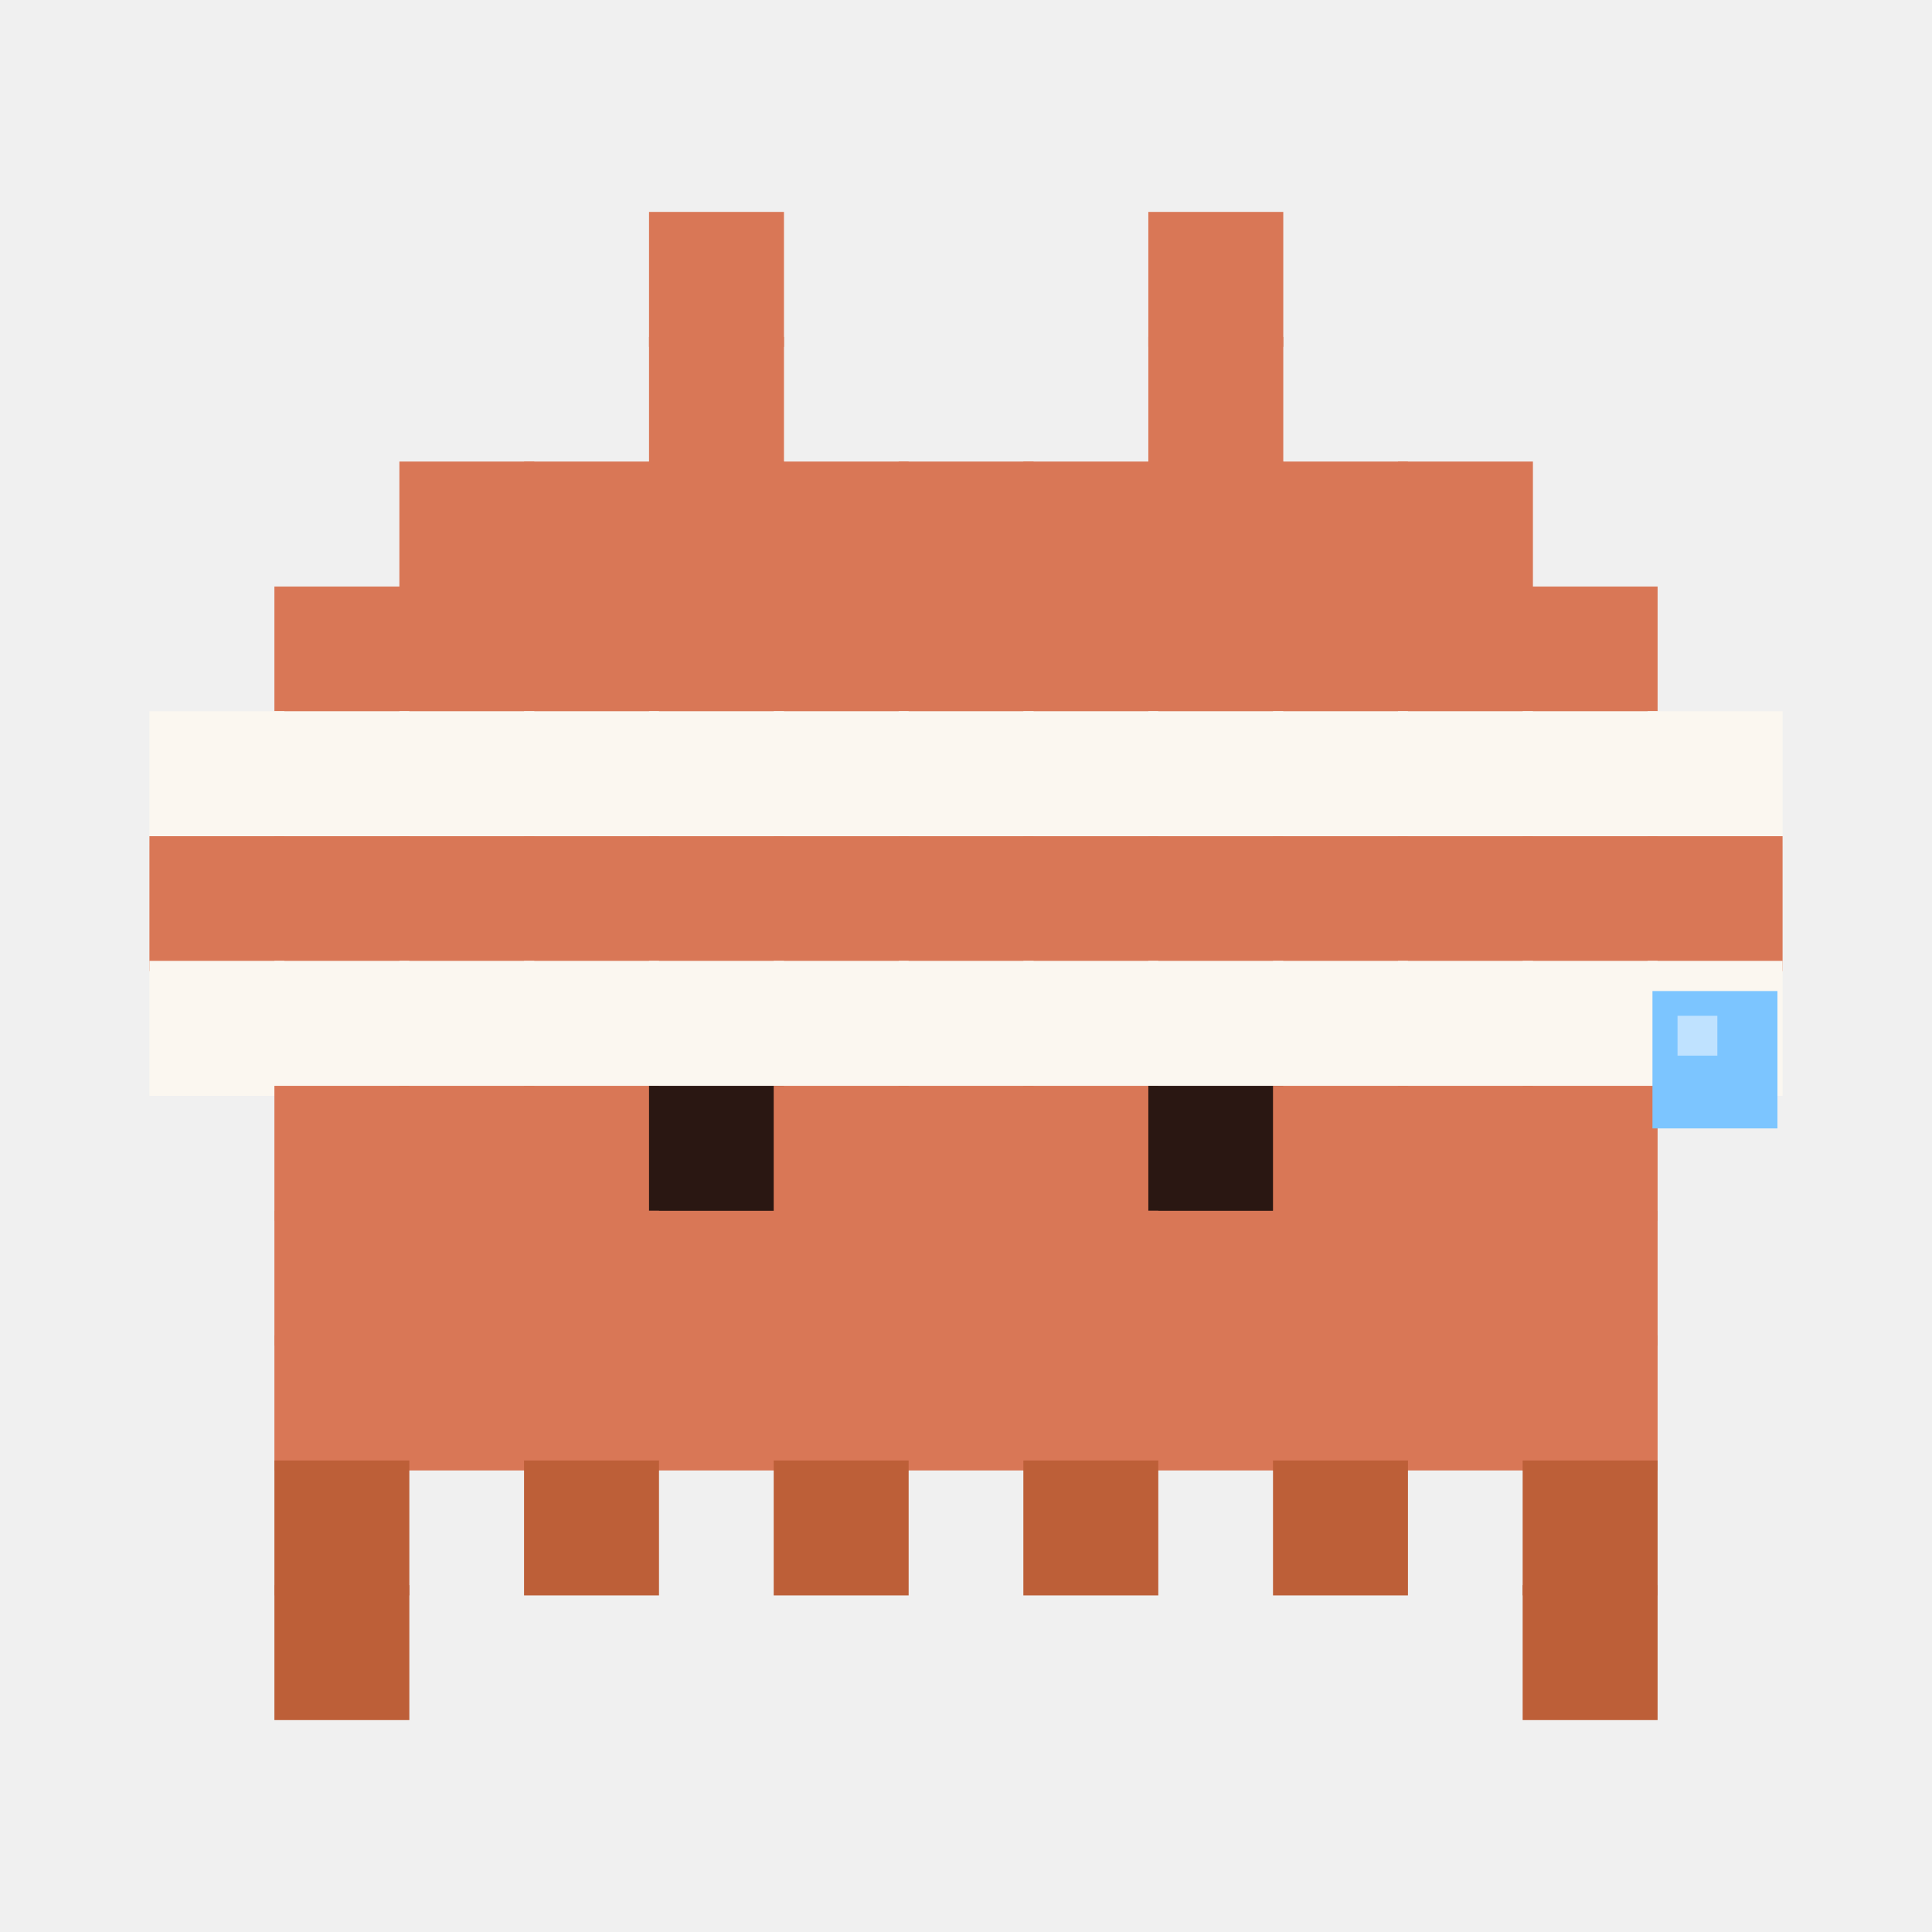
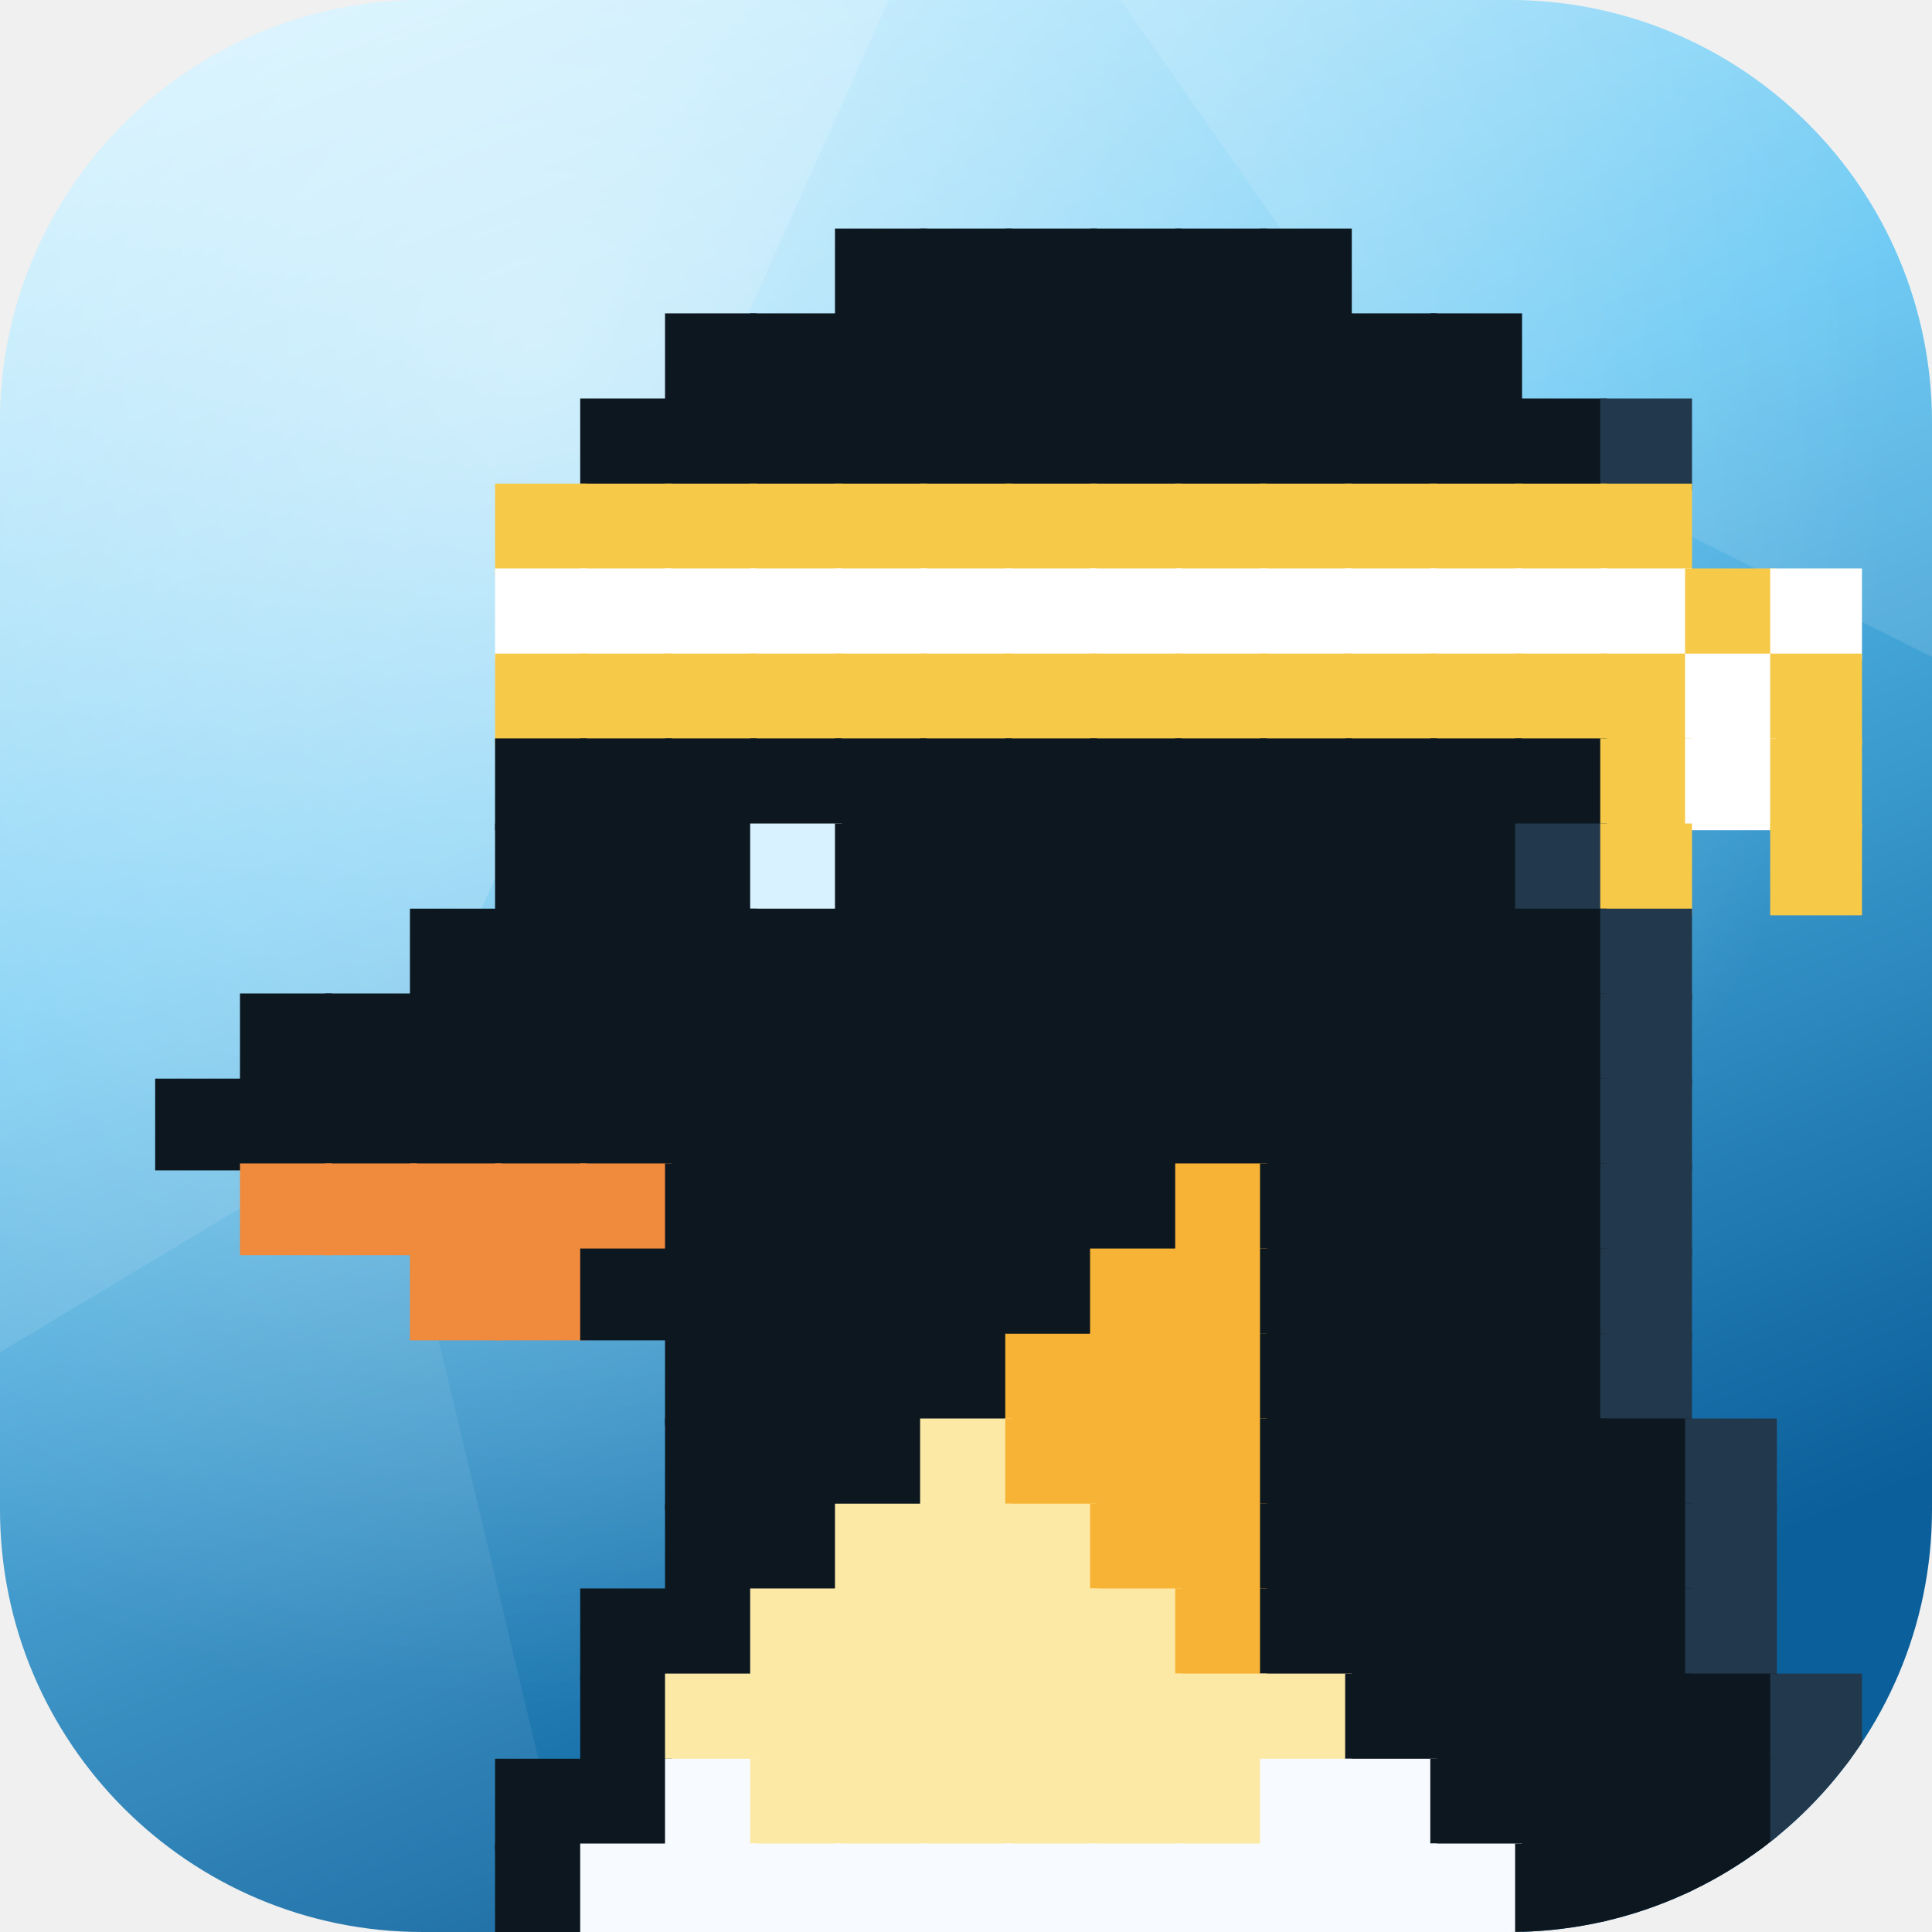
<svg xmlns="http://www.w3.org/2000/svg" width="64" height="64" viewBox="0 0 64 64">
-   <rect x="21.50" y="7.02" width="4.47" height="4.47" fill="#d97756" />
-   <rect x="38.04" y="7.02" width="4.47" height="4.47" fill="#d97756" />
-   <rect x="21.50" y="11.16" width="4.47" height="4.47" fill="#d97756" />
-   <rect x="38.04" y="11.16" width="4.47" height="4.47" fill="#d97756" />
-   <rect x="13.23" y="15.29" width="4.47" height="4.47" fill="#d97756" />
-   <rect x="17.36" y="15.29" width="4.47" height="4.47" fill="#d97756" />
-   <rect x="21.50" y="15.29" width="4.47" height="4.47" fill="#d97756" />
-   <rect x="25.63" y="15.29" width="4.47" height="4.47" fill="#d97756" />
-   <rect x="29.77" y="15.29" width="4.47" height="4.47" fill="#d97756" />
-   <rect x="33.90" y="15.29" width="4.47" height="4.47" fill="#d97756" />
-   <rect x="38.04" y="15.29" width="4.47" height="4.47" fill="#d97756" />
-   <rect x="42.17" y="15.29" width="4.47" height="4.47" fill="#d97756" />
-   <rect x="46.31" y="15.29" width="4.47" height="4.47" fill="#d97756" />
-   <rect x="9.09" y="19.43" width="4.47" height="4.47" fill="#d97756" />
-   <rect x="13.23" y="19.43" width="4.47" height="4.47" fill="#d97756" />
-   <rect x="17.36" y="19.43" width="4.47" height="4.47" fill="#d97756" />
-   <rect x="21.50" y="19.43" width="4.47" height="4.47" fill="#d97756" />
-   <rect x="25.63" y="19.43" width="4.47" height="4.47" fill="#d97756" />
-   <rect x="29.77" y="19.43" width="4.47" height="4.47" fill="#d97756" />
-   <rect x="33.90" y="19.43" width="4.47" height="4.47" fill="#d97756" />
-   <rect x="38.04" y="19.43" width="4.47" height="4.47" fill="#d97756" />
-   <rect x="42.17" y="19.43" width="4.47" height="4.47" fill="#d97756" />
-   <rect x="46.31" y="19.43" width="4.47" height="4.47" fill="#d97756" />
-   <rect x="50.44" y="19.43" width="4.47" height="4.47" fill="#d97756" />
-   <rect x="4.95" y="23.56" width="4.47" height="4.47" fill="#fbf7f0" />
-   <rect x="9.09" y="23.56" width="4.47" height="4.47" fill="#fbf7f0" />
-   <rect x="13.23" y="23.56" width="4.47" height="4.47" fill="#fbf7f0" />
-   <rect x="17.36" y="23.56" width="4.47" height="4.47" fill="#fbf7f0" />
-   <rect x="21.50" y="23.56" width="4.47" height="4.47" fill="#fbf7f0" />
-   <rect x="25.63" y="23.56" width="4.47" height="4.47" fill="#fbf7f0" />
-   <rect x="29.77" y="23.56" width="4.47" height="4.47" fill="#fbf7f0" />
-   <rect x="33.90" y="23.56" width="4.47" height="4.47" fill="#fbf7f0" />
-   <rect x="38.04" y="23.56" width="4.47" height="4.47" fill="#fbf7f0" />
-   <rect x="42.17" y="23.56" width="4.47" height="4.47" fill="#fbf7f0" />
-   <rect x="46.31" y="23.56" width="4.47" height="4.47" fill="#fbf7f0" />
-   <rect x="50.44" y="23.56" width="4.47" height="4.47" fill="#fbf7f0" />
-   <rect x="54.58" y="23.56" width="4.47" height="4.47" fill="#fbf7f0" />
-   <rect x="4.95" y="27.70" width="4.47" height="4.47" fill="#d97756" />
-   <rect x="9.09" y="27.70" width="4.47" height="4.47" fill="#d97756" />
-   <rect x="13.23" y="27.70" width="4.47" height="4.47" fill="#d97756" />
-   <rect x="17.36" y="27.70" width="4.47" height="4.47" fill="#d97756" />
-   <rect x="21.50" y="27.70" width="4.47" height="4.47" fill="#d97756" />
-   <rect x="25.63" y="27.70" width="4.47" height="4.47" fill="#d97756" />
-   <rect x="29.77" y="27.70" width="4.47" height="4.47" fill="#d97756" />
-   <rect x="33.90" y="27.70" width="4.47" height="4.47" fill="#d97756" />
-   <rect x="38.04" y="27.70" width="4.47" height="4.47" fill="#d97756" />
-   <rect x="42.17" y="27.70" width="4.47" height="4.47" fill="#d97756" />
-   <rect x="46.31" y="27.70" width="4.47" height="4.47" fill="#d97756" />
-   <rect x="50.44" y="27.70" width="4.47" height="4.47" fill="#d97756" />
-   <rect x="54.58" y="27.70" width="4.47" height="4.47" fill="#d97756" />
-   <rect x="4.95" y="31.83" width="4.47" height="4.47" fill="#fbf7f0" />
-   <rect x="9.09" y="31.83" width="4.47" height="4.47" fill="#fbf7f0" />
-   <rect x="13.23" y="31.83" width="4.47" height="4.47" fill="#fbf7f0" />
-   <rect x="17.36" y="31.83" width="4.47" height="4.47" fill="#fbf7f0" />
-   <rect x="21.50" y="31.83" width="4.47" height="4.47" fill="#fbf7f0" />
-   <rect x="25.63" y="31.83" width="4.47" height="4.47" fill="#fbf7f0" />
-   <rect x="29.77" y="31.83" width="4.47" height="4.47" fill="#fbf7f0" />
-   <rect x="33.90" y="31.83" width="4.47" height="4.47" fill="#fbf7f0" />
-   <rect x="38.04" y="31.83" width="4.47" height="4.47" fill="#fbf7f0" />
-   <rect x="42.17" y="31.83" width="4.47" height="4.47" fill="#fbf7f0" />
-   <rect x="46.31" y="31.83" width="4.47" height="4.47" fill="#fbf7f0" />
-   <rect x="50.44" y="31.83" width="4.47" height="4.47" fill="#fbf7f0" />
-   <rect x="54.58" y="31.83" width="4.47" height="4.47" fill="#fbf7f0" />
-   <rect x="9.09" y="35.97" width="4.47" height="4.47" fill="#d97756" />
-   <rect x="13.23" y="35.97" width="4.47" height="4.47" fill="#d97756" />
-   <rect x="17.36" y="35.97" width="4.47" height="4.47" fill="#d97756" />
-   <rect x="21.50" y="35.97" width="4.47" height="4.47" fill="#2a1712" />
-   <rect x="25.63" y="35.97" width="4.47" height="4.47" fill="#d97756" />
-   <rect x="29.77" y="35.97" width="4.47" height="4.47" fill="#d97756" />
-   <rect x="33.90" y="35.97" width="4.47" height="4.47" fill="#d97756" />
-   <rect x="38.04" y="35.97" width="4.47" height="4.47" fill="#2a1712" />
-   <rect x="42.17" y="35.97" width="4.47" height="4.47" fill="#d97756" />
-   <rect x="46.31" y="35.97" width="4.47" height="4.47" fill="#d97756" />
-   <rect x="50.44" y="35.97" width="4.47" height="4.47" fill="#d97756" />
-   <rect x="9.09" y="40.11" width="4.47" height="4.47" fill="#d97756" />
-   <rect x="13.23" y="40.11" width="4.47" height="4.47" fill="#d97756" />
-   <rect x="17.36" y="40.11" width="4.47" height="4.47" fill="#d97756" />
-   <rect x="21.50" y="40.11" width="4.47" height="4.47" fill="#d97756" />
-   <rect x="25.63" y="40.11" width="4.47" height="4.47" fill="#d97756" />
-   <rect x="29.77" y="40.11" width="4.47" height="4.47" fill="#d97756" />
-   <rect x="33.90" y="40.11" width="4.47" height="4.47" fill="#d97756" />
-   <rect x="38.04" y="40.11" width="4.47" height="4.47" fill="#d97756" />
-   <rect x="42.17" y="40.11" width="4.47" height="4.47" fill="#d97756" />
-   <rect x="46.31" y="40.11" width="4.47" height="4.47" fill="#d97756" />
-   <rect x="50.44" y="40.11" width="4.47" height="4.47" fill="#d97756" />
-   <rect x="9.09" y="44.24" width="4.47" height="4.47" fill="#d97756" />
-   <rect x="13.23" y="44.24" width="4.47" height="4.47" fill="#d97756" />
-   <rect x="17.36" y="44.24" width="4.47" height="4.47" fill="#d97756" />
-   <rect x="21.50" y="44.24" width="4.47" height="4.47" fill="#d97756" />
-   <rect x="25.63" y="44.24" width="4.47" height="4.47" fill="#d97756" />
-   <rect x="29.77" y="44.24" width="4.47" height="4.47" fill="#d97756" />
-   <rect x="33.90" y="44.24" width="4.47" height="4.47" fill="#d97756" />
-   <rect x="38.04" y="44.24" width="4.47" height="4.47" fill="#d97756" />
-   <rect x="42.17" y="44.24" width="4.47" height="4.47" fill="#d97756" />
-   <rect x="46.31" y="44.24" width="4.47" height="4.47" fill="#d97756" />
-   <rect x="50.44" y="44.24" width="4.47" height="4.47" fill="#d97756" />
-   <rect x="9.09" y="48.38" width="4.47" height="4.47" fill="#bd5f38" />
-   <rect x="17.36" y="48.38" width="4.47" height="4.47" fill="#bd5f38" />
-   <rect x="25.63" y="48.38" width="4.47" height="4.47" fill="#bd5f38" />
-   <rect x="33.90" y="48.38" width="4.47" height="4.47" fill="#bd5f38" />
-   <rect x="42.17" y="48.38" width="4.47" height="4.47" fill="#bd5f38" />
-   <rect x="50.44" y="48.38" width="4.47" height="4.47" fill="#bd5f38" />
-   <rect x="9.09" y="52.51" width="4.47" height="4.47" fill="#bd5f38" />
-   <rect x="50.44" y="52.51" width="4.47" height="4.47" fill="#bd5f38" />
-   <rect x="54.74" y="32.83" width="4.14" height="4.55" fill="#7cc5ff" />
-   <rect x="55.57" y="33.65" width="1.32" height="1.32" fill="#bfe2ff" />
+   <defs>
+     <linearGradient id="ice" x1="0" y1="0" x2="0.4" y2="1">
+       <stop offset="0" stop-color="#c9f0ff" />
+       <stop offset="0.45" stop-color="#5cc3f2" />
+       <stop offset="1" stop-color="#0b5f9a" />
+     </linearGradient>
+     <radialGradient id="light" cx="28%" cy="18%" r="70%">
+       <stop offset="0" stop-color="#ffffff" stop-opacity="0.55" />
+       <stop offset="1" stop-color="#ffffff" stop-opacity="0" />
+     </radialGradient>
+     <clipPath id="tile">
+       <rect width="64" height="64" rx="14" />
+     </clipPath>
+   </defs>
+   <g clip-path="url(#tile)">
+     <rect width="64" height="64" fill="url(#ice)" />
+     <path d="M0 0 L29.44 0 L12.8 37.12 L0 44.8 Z" fill="#ffffff" fill-opacity="0.16" />
+     <path d="M37.12 0 L64 0 L64 21.76 L46.08 12.8 Z" fill="#ffffff" fill-opacity="0.12" />
+     <path d="M0 44.8 L12.8 37.12 L19.2 64 L0 64 Z" fill="#ffffff" fill-opacity="0.07" />
+     <rect width="64" height="64" fill="url(#light)" />
+     <rect x="27.66" y="7.57" width="3.04" height="3.04" fill="#0c1720" />
+     <rect x="30.48" y="7.57" width="3.04" height="3.04" fill="#0c1720" />
+     <rect x="33.30" y="7.57" width="3.04" height="3.04" fill="#0c1720" />
+     <rect x="36.11" y="7.57" width="3.04" height="3.04" fill="#0c1720" />
+     <rect x="38.93" y="7.57" width="3.04" height="3.04" fill="#0c1720" />
+     <rect x="41.74" y="7.57" width="3.04" height="3.04" fill="#0c1720" />
+     <rect x="22.03" y="10.38" width="3.04" height="3.04" fill="#0c1720" />
+     <rect x="24.85" y="10.38" width="3.04" height="3.04" fill="#0c1720" />
+     <rect x="27.66" y="10.38" width="3.04" height="3.04" fill="#0c1720" />
+     <rect x="30.48" y="10.38" width="3.04" height="3.04" fill="#0c1720" />
+     <rect x="33.30" y="10.38" width="3.04" height="3.04" fill="#0c1720" />
+     <rect x="36.11" y="10.38" width="3.04" height="3.04" fill="#0c1720" />
+     <rect x="38.93" y="10.38" width="3.04" height="3.04" fill="#0c1720" />
+     <rect x="41.74" y="10.38" width="3.04" height="3.04" fill="#0c1720" />
+     <rect x="44.56" y="10.38" width="3.04" height="3.04" fill="#0c1720" />
+     <rect x="47.38" y="10.38" width="3.04" height="3.04" fill="#0c1720" />
+     <rect x="19.22" y="13.20" width="3.04" height="3.04" fill="#0c1720" />
+     <rect x="22.03" y="13.20" width="3.04" height="3.04" fill="#0c1720" />
+     <rect x="24.85" y="13.20" width="3.04" height="3.04" fill="#0c1720" />
+     <rect x="27.66" y="13.20" width="3.04" height="3.04" fill="#0c1720" />
+     <rect x="30.48" y="13.20" width="3.04" height="3.04" fill="#0c1720" />
+     <rect x="33.30" y="13.20" width="3.04" height="3.04" fill="#0c1720" />
+     <rect x="36.11" y="13.20" width="3.04" height="3.04" fill="#0c1720" />
+     <rect x="38.93" y="13.20" width="3.04" height="3.04" fill="#0c1720" />
+     <rect x="41.74" y="13.20" width="3.04" height="3.04" fill="#0c1720" />
+     <rect x="44.56" y="13.20" width="3.04" height="3.04" fill="#0c1720" />
+     <rect x="47.38" y="13.20" width="3.04" height="3.04" fill="#0c1720" />
+     <rect x="50.19" y="13.20" width="3.04" height="3.04" fill="#0c1720" />
+     <rect x="53.01" y="13.20" width="3.04" height="3.04" fill="#22394d" />
+     <rect x="16.40" y="16.02" width="3.04" height="3.04" fill="#f7c948" />
+     <rect x="19.22" y="16.02" width="3.04" height="3.04" fill="#f7c948" />
+     <rect x="22.03" y="16.02" width="3.04" height="3.04" fill="#f7c948" />
+     <rect x="24.85" y="16.02" width="3.04" height="3.04" fill="#f7c948" />
+     <rect x="27.66" y="16.02" width="3.04" height="3.04" fill="#f7c948" />
+     <rect x="30.48" y="16.02" width="3.04" height="3.04" fill="#f7c948" />
+     <rect x="33.30" y="16.02" width="3.04" height="3.04" fill="#f7c948" />
+     <rect x="36.11" y="16.02" width="3.04" height="3.04" fill="#f7c948" />
+     <rect x="38.93" y="16.02" width="3.04" height="3.04" fill="#f7c948" />
+     <rect x="41.74" y="16.02" width="3.04" height="3.04" fill="#f7c948" />
+     <rect x="44.56" y="16.02" width="3.04" height="3.04" fill="#f7c948" />
+     <rect x="47.38" y="16.02" width="3.04" height="3.04" fill="#f7c948" />
+     <rect x="50.19" y="16.02" width="3.04" height="3.04" fill="#f7c948" />
+     <rect x="53.01" y="16.02" width="3.04" height="3.04" fill="#f7c948" />
+     <rect x="16.40" y="18.83" width="3.04" height="3.04" fill="#ffffff" />
+     <rect x="19.22" y="18.83" width="3.04" height="3.04" fill="#ffffff" />
+     <rect x="22.03" y="18.83" width="3.04" height="3.04" fill="#ffffff" />
+     <rect x="24.85" y="18.83" width="3.04" height="3.04" fill="#ffffff" />
+     <rect x="27.66" y="18.83" width="3.04" height="3.04" fill="#ffffff" />
+     <rect x="30.48" y="18.83" width="3.04" height="3.04" fill="#ffffff" />
+     <rect x="33.30" y="18.83" width="3.04" height="3.04" fill="#ffffff" />
+     <rect x="36.11" y="18.83" width="3.04" height="3.04" fill="#ffffff" />
+     <rect x="38.93" y="18.83" width="3.04" height="3.04" fill="#ffffff" />
+     <rect x="41.74" y="18.83" width="3.04" height="3.04" fill="#ffffff" />
+     <rect x="44.56" y="18.83" width="3.04" height="3.04" fill="#ffffff" />
+     <rect x="47.38" y="18.83" width="3.04" height="3.04" fill="#ffffff" />
+     <rect x="50.19" y="18.83" width="3.04" height="3.04" fill="#ffffff" />
+     <rect x="53.01" y="18.83" width="3.04" height="3.04" fill="#ffffff" />
+     <rect x="55.82" y="18.83" width="3.04" height="3.04" fill="#f7c948" />
+     <rect x="58.64" y="18.83" width="3.04" height="3.04" fill="#ffffff" />
+     <rect x="16.40" y="21.65" width="3.04" height="3.04" fill="#f7c948" />
+     <rect x="19.22" y="21.65" width="3.04" height="3.04" fill="#f7c948" />
+     <rect x="22.03" y="21.65" width="3.04" height="3.04" fill="#f7c948" />
+     <rect x="24.85" y="21.65" width="3.04" height="3.04" fill="#f7c948" />
+     <rect x="27.66" y="21.65" width="3.04" height="3.04" fill="#f7c948" />
+     <rect x="30.48" y="21.65" width="3.04" height="3.04" fill="#f7c948" />
+     <rect x="33.30" y="21.65" width="3.04" height="3.04" fill="#f7c948" />
+     <rect x="36.11" y="21.65" width="3.04" height="3.04" fill="#f7c948" />
+     <rect x="38.93" y="21.65" width="3.04" height="3.04" fill="#f7c948" />
+     <rect x="41.74" y="21.65" width="3.04" height="3.04" fill="#f7c948" />
+     <rect x="44.56" y="21.65" width="3.04" height="3.04" fill="#f7c948" />
+     <rect x="47.38" y="21.65" width="3.04" height="3.04" fill="#f7c948" />
+     <rect x="50.19" y="21.65" width="3.04" height="3.04" fill="#f7c948" />
+     <rect x="53.01" y="21.65" width="3.04" height="3.04" fill="#f7c948" />
+     <rect x="55.82" y="21.65" width="3.04" height="3.04" fill="#ffffff" />
+     <rect x="58.64" y="21.65" width="3.04" height="3.04" fill="#f7c948" />
+     <rect x="16.40" y="24.46" width="3.04" height="3.04" fill="#0c1720" />
+     <rect x="19.22" y="24.46" width="3.04" height="3.04" fill="#0c1720" />
+     <rect x="22.03" y="24.46" width="3.04" height="3.04" fill="#0c1720" />
+     <rect x="24.85" y="24.46" width="3.04" height="3.04" fill="#0c1720" />
+     <rect x="27.66" y="24.46" width="3.04" height="3.04" fill="#0c1720" />
+     <rect x="30.48" y="24.46" width="3.04" height="3.04" fill="#0c1720" />
+     <rect x="33.30" y="24.46" width="3.04" height="3.04" fill="#0c1720" />
+     <rect x="36.11" y="24.46" width="3.04" height="3.04" fill="#0c1720" />
+     <rect x="38.93" y="24.46" width="3.04" height="3.04" fill="#0c1720" />
+     <rect x="41.74" y="24.46" width="3.04" height="3.04" fill="#0c1720" />
+     <rect x="44.56" y="24.46" width="3.04" height="3.04" fill="#0c1720" />
+     <rect x="47.38" y="24.46" width="3.04" height="3.04" fill="#0c1720" />
+     <rect x="50.19" y="24.46" width="3.04" height="3.04" fill="#0c1720" />
+     <rect x="53.01" y="24.46" width="3.04" height="3.04" fill="#f7c948" />
+     <rect x="55.82" y="24.46" width="3.04" height="3.04" fill="#ffffff" />
+     <rect x="58.64" y="24.46" width="3.04" height="3.04" fill="#f7c948" />
+     <rect x="16.40" y="27.28" width="3.04" height="3.04" fill="#0c1720" />
+     <rect x="19.22" y="27.28" width="3.04" height="3.04" fill="#0c1720" />
+     <rect x="22.03" y="27.28" width="3.04" height="3.04" fill="#0c1720" />
+     <rect x="24.85" y="27.28" width="3.04" height="3.04" fill="#d9f2ff" />
+     <rect x="27.66" y="27.28" width="3.04" height="3.04" fill="#0c1720" />
+     <rect x="30.48" y="27.28" width="3.04" height="3.04" fill="#0c1720" />
+     <rect x="33.30" y="27.28" width="3.04" height="3.04" fill="#0c1720" />
+     <rect x="36.11" y="27.28" width="3.04" height="3.04" fill="#0c1720" />
+     <rect x="38.93" y="27.28" width="3.04" height="3.04" fill="#0c1720" />
+     <rect x="41.74" y="27.28" width="3.04" height="3.04" fill="#0c1720" />
+     <rect x="44.56" y="27.28" width="3.04" height="3.04" fill="#0c1720" />
+     <rect x="47.38" y="27.28" width="3.04" height="3.04" fill="#0c1720" />
+     <rect x="50.19" y="27.28" width="3.04" height="3.04" fill="#22394d" />
+     <rect x="53.01" y="27.28" width="3.04" height="3.04" fill="#f7c948" />
+     <rect x="58.64" y="27.28" width="3.04" height="3.04" fill="#f7c948" />
+     <rect x="13.58" y="30.10" width="3.04" height="3.04" fill="#0c1720" />
+     <rect x="16.40" y="30.10" width="3.04" height="3.04" fill="#0c1720" />
+     <rect x="19.22" y="30.10" width="3.04" height="3.04" fill="#0c1720" />
+     <rect x="22.03" y="30.10" width="3.04" height="3.04" fill="#0c1720" />
+     <rect x="24.85" y="30.10" width="3.04" height="3.04" fill="#0c1720" />
+     <rect x="27.66" y="30.10" width="3.04" height="3.04" fill="#0c1720" />
+     <rect x="30.48" y="30.10" width="3.04" height="3.04" fill="#0c1720" />
+     <rect x="33.30" y="30.10" width="3.04" height="3.04" fill="#0c1720" />
+     <rect x="36.11" y="30.10" width="3.04" height="3.04" fill="#0c1720" />
+     <rect x="38.93" y="30.10" width="3.04" height="3.04" fill="#0c1720" />
+     <rect x="41.74" y="30.10" width="3.04" height="3.04" fill="#0c1720" />
+     <rect x="44.56" y="30.10" width="3.04" height="3.04" fill="#0c1720" />
+     <rect x="47.38" y="30.10" width="3.04" height="3.04" fill="#0c1720" />
+     <rect x="50.19" y="30.10" width="3.04" height="3.04" fill="#0c1720" />
+     <rect x="53.01" y="30.10" width="3.04" height="3.04" fill="#22394d" />
+     <rect x="7.95" y="32.91" width="3.04" height="3.04" fill="#0c1720" />
+     <rect x="10.77" y="32.91" width="3.04" height="3.04" fill="#0c1720" />
+     <rect x="13.58" y="32.91" width="3.04" height="3.04" fill="#0c1720" />
+     <rect x="16.40" y="32.91" width="3.04" height="3.04" fill="#0c1720" />
+     <rect x="19.22" y="32.91" width="3.04" height="3.04" fill="#0c1720" />
+     <rect x="22.03" y="32.91" width="3.04" height="3.04" fill="#0c1720" />
+     <rect x="24.85" y="32.91" width="3.04" height="3.04" fill="#0c1720" />
+     <rect x="27.66" y="32.91" width="3.04" height="3.04" fill="#0c1720" />
+     <rect x="30.48" y="32.91" width="3.04" height="3.04" fill="#0c1720" />
+     <rect x="33.30" y="32.91" width="3.04" height="3.04" fill="#0c1720" />
+     <rect x="36.11" y="32.91" width="3.04" height="3.04" fill="#0c1720" />
+     <rect x="38.93" y="32.91" width="3.04" height="3.04" fill="#0c1720" />
+     <rect x="41.74" y="32.91" width="3.04" height="3.04" fill="#0c1720" />
+     <rect x="44.56" y="32.91" width="3.04" height="3.04" fill="#0c1720" />
+     <rect x="47.38" y="32.91" width="3.04" height="3.04" fill="#0c1720" />
+     <rect x="50.19" y="32.91" width="3.04" height="3.04" fill="#0c1720" />
+     <rect x="53.01" y="32.91" width="3.04" height="3.04" fill="#22394d" />
+     <rect x="5.14" y="35.73" width="3.04" height="3.04" fill="#0c1720" />
+     <rect x="7.95" y="35.73" width="3.04" height="3.04" fill="#0c1720" />
+     <rect x="10.77" y="35.73" width="3.04" height="3.04" fill="#0c1720" />
+     <rect x="13.58" y="35.73" width="3.04" height="3.04" fill="#0c1720" />
+     <rect x="16.40" y="35.73" width="3.04" height="3.04" fill="#0c1720" />
+     <rect x="19.22" y="35.73" width="3.04" height="3.04" fill="#0c1720" />
+     <rect x="22.03" y="35.73" width="3.04" height="3.04" fill="#0c1720" />
+     <rect x="24.85" y="35.73" width="3.04" height="3.04" fill="#0c1720" />
+     <rect x="27.66" y="35.73" width="3.04" height="3.04" fill="#0c1720" />
+     <rect x="30.48" y="35.73" width="3.04" height="3.04" fill="#0c1720" />
+     <rect x="33.30" y="35.73" width="3.04" height="3.04" fill="#0c1720" />
+     <rect x="36.11" y="35.73" width="3.04" height="3.04" fill="#0c1720" />
+     <rect x="38.93" y="35.73" width="3.04" height="3.04" fill="#0c1720" />
+     <rect x="41.74" y="35.73" width="3.04" height="3.04" fill="#0c1720" />
+     <rect x="44.56" y="35.73" width="3.04" height="3.04" fill="#0c1720" />
+     <rect x="47.38" y="35.73" width="3.04" height="3.04" fill="#0c1720" />
+     <rect x="50.19" y="35.73" width="3.04" height="3.04" fill="#0c1720" />
+     <rect x="53.01" y="35.73" width="3.04" height="3.04" fill="#22394d" />
+     <rect x="7.95" y="38.54" width="3.04" height="3.04" fill="#f08a3c" />
+     <rect x="10.77" y="38.54" width="3.04" height="3.04" fill="#f08a3c" />
+     <rect x="13.58" y="38.54" width="3.04" height="3.04" fill="#f08a3c" />
+     <rect x="16.40" y="38.54" width="3.04" height="3.04" fill="#f08a3c" />
+     <rect x="19.22" y="38.54" width="3.04" height="3.04" fill="#f08a3c" />
+     <rect x="22.03" y="38.54" width="3.04" height="3.04" fill="#0c1720" />
+     <rect x="24.85" y="38.54" width="3.04" height="3.04" fill="#0c1720" />
+     <rect x="27.66" y="38.54" width="3.04" height="3.04" fill="#0c1720" />
+     <rect x="30.48" y="38.54" width="3.04" height="3.04" fill="#0c1720" />
+     <rect x="33.30" y="38.54" width="3.04" height="3.04" fill="#0c1720" />
+     <rect x="36.11" y="38.54" width="3.04" height="3.04" fill="#0c1720" />
+     <rect x="38.93" y="38.54" width="3.04" height="3.04" fill="#f7b335" />
+     <rect x="41.74" y="38.54" width="3.04" height="3.04" fill="#0c1720" />
+     <rect x="44.56" y="38.54" width="3.04" height="3.04" fill="#0c1720" />
+     <rect x="47.38" y="38.54" width="3.04" height="3.04" fill="#0c1720" />
+     <rect x="50.19" y="38.54" width="3.04" height="3.04" fill="#0c1720" />
+     <rect x="53.01" y="38.54" width="3.04" height="3.04" fill="#22394d" />
+     <rect x="13.58" y="41.36" width="3.04" height="3.04" fill="#f08a3c" />
+     <rect x="16.40" y="41.36" width="3.04" height="3.04" fill="#f08a3c" />
+     <rect x="19.22" y="41.36" width="3.04" height="3.04" fill="#0c1720" />
+     <rect x="22.03" y="41.36" width="3.04" height="3.04" fill="#0c1720" />
+     <rect x="24.85" y="41.36" width="3.04" height="3.04" fill="#0c1720" />
+     <rect x="27.66" y="41.36" width="3.04" height="3.04" fill="#0c1720" />
+     <rect x="30.48" y="41.36" width="3.04" height="3.04" fill="#0c1720" />
+     <rect x="33.30" y="41.36" width="3.04" height="3.04" fill="#0c1720" />
+     <rect x="36.11" y="41.36" width="3.04" height="3.04" fill="#f7b335" />
+     <rect x="38.93" y="41.36" width="3.04" height="3.04" fill="#f7b335" />
+     <rect x="41.74" y="41.36" width="3.04" height="3.04" fill="#0c1720" />
+     <rect x="44.56" y="41.36" width="3.04" height="3.04" fill="#0c1720" />
+     <rect x="47.38" y="41.36" width="3.04" height="3.04" fill="#0c1720" />
+     <rect x="50.19" y="41.36" width="3.04" height="3.04" fill="#0c1720" />
+     <rect x="53.01" y="41.36" width="3.04" height="3.04" fill="#22394d" />
+     <rect x="22.03" y="44.18" width="3.04" height="3.04" fill="#0c1720" />
+     <rect x="24.85" y="44.18" width="3.04" height="3.04" fill="#0c1720" />
+     <rect x="27.66" y="44.18" width="3.04" height="3.04" fill="#0c1720" />
+     <rect x="30.48" y="44.18" width="3.04" height="3.04" fill="#0c1720" />
+     <rect x="33.30" y="44.18" width="3.04" height="3.04" fill="#f7b335" />
+     <rect x="36.11" y="44.18" width="3.04" height="3.04" fill="#f7b335" />
+     <rect x="38.93" y="44.18" width="3.04" height="3.04" fill="#f7b335" />
+     <rect x="41.74" y="44.18" width="3.04" height="3.04" fill="#0c1720" />
+     <rect x="44.56" y="44.18" width="3.04" height="3.04" fill="#0c1720" />
+     <rect x="47.38" y="44.18" width="3.04" height="3.04" fill="#0c1720" />
+     <rect x="50.19" y="44.18" width="3.04" height="3.04" fill="#0c1720" />
+     <rect x="53.01" y="44.18" width="3.04" height="3.04" fill="#22394d" />
+     <rect x="22.03" y="46.99" width="3.04" height="3.04" fill="#0c1720" />
+     <rect x="24.85" y="46.99" width="3.04" height="3.04" fill="#0c1720" />
+     <rect x="27.66" y="46.99" width="3.04" height="3.04" fill="#0c1720" />
+     <rect x="30.48" y="46.99" width="3.04" height="3.04" fill="#fde9a6" />
+     <rect x="33.30" y="46.99" width="3.04" height="3.04" fill="#f7b335" />
+     <rect x="36.11" y="46.99" width="3.04" height="3.04" fill="#f7b335" />
+     <rect x="38.93" y="46.99" width="3.04" height="3.04" fill="#f7b335" />
+     <rect x="41.74" y="46.99" width="3.04" height="3.04" fill="#0c1720" />
+     <rect x="44.56" y="46.99" width="3.04" height="3.04" fill="#0c1720" />
+     <rect x="47.38" y="46.99" width="3.04" height="3.04" fill="#0c1720" />
+     <rect x="50.19" y="46.99" width="3.04" height="3.04" fill="#0c1720" />
+     <rect x="53.01" y="46.99" width="3.04" height="3.04" fill="#0c1720" />
+     <rect x="55.82" y="46.99" width="3.04" height="3.04" fill="#22394d" />
+     <rect x="22.03" y="49.81" width="3.04" height="3.04" fill="#0c1720" />
+     <rect x="24.85" y="49.81" width="3.04" height="3.04" fill="#0c1720" />
+     <rect x="27.66" y="49.81" width="3.04" height="3.04" fill="#fde9a6" />
+     <rect x="30.48" y="49.81" width="3.04" height="3.04" fill="#fde9a6" />
+     <rect x="33.30" y="49.81" width="3.04" height="3.04" fill="#fde9a6" />
+     <rect x="36.11" y="49.81" width="3.04" height="3.04" fill="#f7b335" />
+     <rect x="38.93" y="49.81" width="3.04" height="3.04" fill="#f7b335" />
+     <rect x="41.74" y="49.81" width="3.04" height="3.04" fill="#0c1720" />
+     <rect x="44.56" y="49.81" width="3.04" height="3.04" fill="#0c1720" />
+     <rect x="47.38" y="49.81" width="3.04" height="3.04" fill="#0c1720" />
+     <rect x="50.19" y="49.81" width="3.04" height="3.04" fill="#0c1720" />
+     <rect x="53.01" y="49.81" width="3.04" height="3.04" fill="#0c1720" />
+     <rect x="55.82" y="49.81" width="3.04" height="3.04" fill="#22394d" />
+     <rect x="19.22" y="52.62" width="3.04" height="3.04" fill="#0c1720" />
+     <rect x="22.03" y="52.62" width="3.04" height="3.04" fill="#0c1720" />
+     <rect x="24.85" y="52.62" width="3.04" height="3.04" fill="#fde9a6" />
+     <rect x="27.66" y="52.62" width="3.04" height="3.04" fill="#fde9a6" />
+     <rect x="30.48" y="52.62" width="3.04" height="3.04" fill="#fde9a6" />
+     <rect x="33.30" y="52.62" width="3.04" height="3.04" fill="#fde9a6" />
+     <rect x="36.11" y="52.62" width="3.04" height="3.04" fill="#fde9a6" />
+     <rect x="38.93" y="52.62" width="3.04" height="3.04" fill="#f7b335" />
+     <rect x="41.74" y="52.62" width="3.04" height="3.04" fill="#0c1720" />
+     <rect x="44.56" y="52.62" width="3.04" height="3.04" fill="#0c1720" />
+     <rect x="47.38" y="52.62" width="3.04" height="3.04" fill="#0c1720" />
+     <rect x="50.19" y="52.62" width="3.04" height="3.04" fill="#0c1720" />
+     <rect x="53.01" y="52.62" width="3.04" height="3.04" fill="#0c1720" />
+     <rect x="55.82" y="52.62" width="3.04" height="3.04" fill="#22394d" />
+     <rect x="19.22" y="55.44" width="3.04" height="3.04" fill="#0c1720" />
+     <rect x="22.03" y="55.44" width="3.04" height="3.04" fill="#fde9a6" />
+     <rect x="24.85" y="55.44" width="3.04" height="3.04" fill="#fde9a6" />
+     <rect x="27.66" y="55.44" width="3.04" height="3.04" fill="#fde9a6" />
+     <rect x="30.48" y="55.44" width="3.04" height="3.04" fill="#fde9a6" />
+     <rect x="33.30" y="55.44" width="3.04" height="3.04" fill="#fde9a6" />
+     <rect x="36.11" y="55.44" width="3.04" height="3.04" fill="#fde9a6" />
+     <rect x="38.93" y="55.44" width="3.04" height="3.04" fill="#fde9a6" />
+     <rect x="41.74" y="55.44" width="3.04" height="3.04" fill="#fde9a6" />
+     <rect x="44.56" y="55.44" width="3.04" height="3.04" fill="#0c1720" />
+     <rect x="47.38" y="55.44" width="3.04" height="3.04" fill="#0c1720" />
+     <rect x="50.19" y="55.44" width="3.04" height="3.04" fill="#0c1720" />
+     <rect x="53.01" y="55.44" width="3.04" height="3.04" fill="#0c1720" />
+     <rect x="55.82" y="55.44" width="3.04" height="3.04" fill="#0c1720" />
+     <rect x="58.64" y="55.44" width="3.04" height="3.04" fill="#22394d" />
+     <rect x="16.40" y="58.26" width="3.04" height="3.04" fill="#0c1720" />
+     <rect x="19.22" y="58.26" width="3.04" height="3.04" fill="#0c1720" />
+     <rect x="22.03" y="58.26" width="3.04" height="3.04" fill="#f7fbff" />
+     <rect x="24.85" y="58.26" width="3.04" height="3.04" fill="#fde9a6" />
+     <rect x="27.66" y="58.26" width="3.04" height="3.04" fill="#fde9a6" />
+     <rect x="30.48" y="58.26" width="3.04" height="3.04" fill="#fde9a6" />
+     <rect x="33.30" y="58.26" width="3.04" height="3.04" fill="#fde9a6" />
+     <rect x="36.11" y="58.26" width="3.04" height="3.04" fill="#fde9a6" />
+     <rect x="38.93" y="58.26" width="3.04" height="3.04" fill="#fde9a6" />
+     <rect x="41.74" y="58.26" width="3.04" height="3.04" fill="#f7fbff" />
+     <rect x="44.56" y="58.26" width="3.04" height="3.04" fill="#f7fbff" />
+     <rect x="47.38" y="58.26" width="3.04" height="3.04" fill="#0c1720" />
+     <rect x="50.19" y="58.26" width="3.04" height="3.04" fill="#0c1720" />
+     <rect x="53.01" y="58.26" width="3.04" height="3.04" fill="#0c1720" />
+     <rect x="55.82" y="58.26" width="3.04" height="3.04" fill="#0c1720" />
+     <rect x="58.64" y="58.26" width="3.04" height="3.04" fill="#22394d" />
+     <rect x="16.40" y="61.07" width="3.04" height="3.04" fill="#0c1720" />
+     <rect x="19.22" y="61.07" width="3.04" height="3.04" fill="#f7fbff" />
+     <rect x="22.03" y="61.07" width="3.04" height="3.04" fill="#f7fbff" />
+     <rect x="24.85" y="61.07" width="3.04" height="3.04" fill="#f7fbff" />
+     <rect x="27.66" y="61.07" width="3.04" height="3.04" fill="#f7fbff" />
+     <rect x="30.48" y="61.07" width="3.04" height="3.04" fill="#f7fbff" />
+     <rect x="33.30" y="61.07" width="3.04" height="3.04" fill="#f7fbff" />
+     <rect x="36.11" y="61.07" width="3.04" height="3.04" fill="#f7fbff" />
+     <rect x="38.93" y="61.07" width="3.04" height="3.04" fill="#f7fbff" />
+     <rect x="41.74" y="61.07" width="3.04" height="3.04" fill="#f7fbff" />
+     <rect x="44.56" y="61.07" width="3.04" height="3.04" fill="#f7fbff" />
+     <rect x="47.38" y="61.07" width="3.04" height="3.04" fill="#f7fbff" />
+     <rect x="50.19" y="61.07" width="3.04" height="3.04" fill="#0c1720" />
+     <rect x="53.01" y="61.07" width="3.04" height="3.04" fill="#0c1720" />
+     <rect x="55.82" y="61.07" width="3.04" height="3.04" fill="#0c1720" />
+     <rect x="58.64" y="61.07" width="3.04" height="3.04" fill="#22394d" />
+   </g>
</svg>
